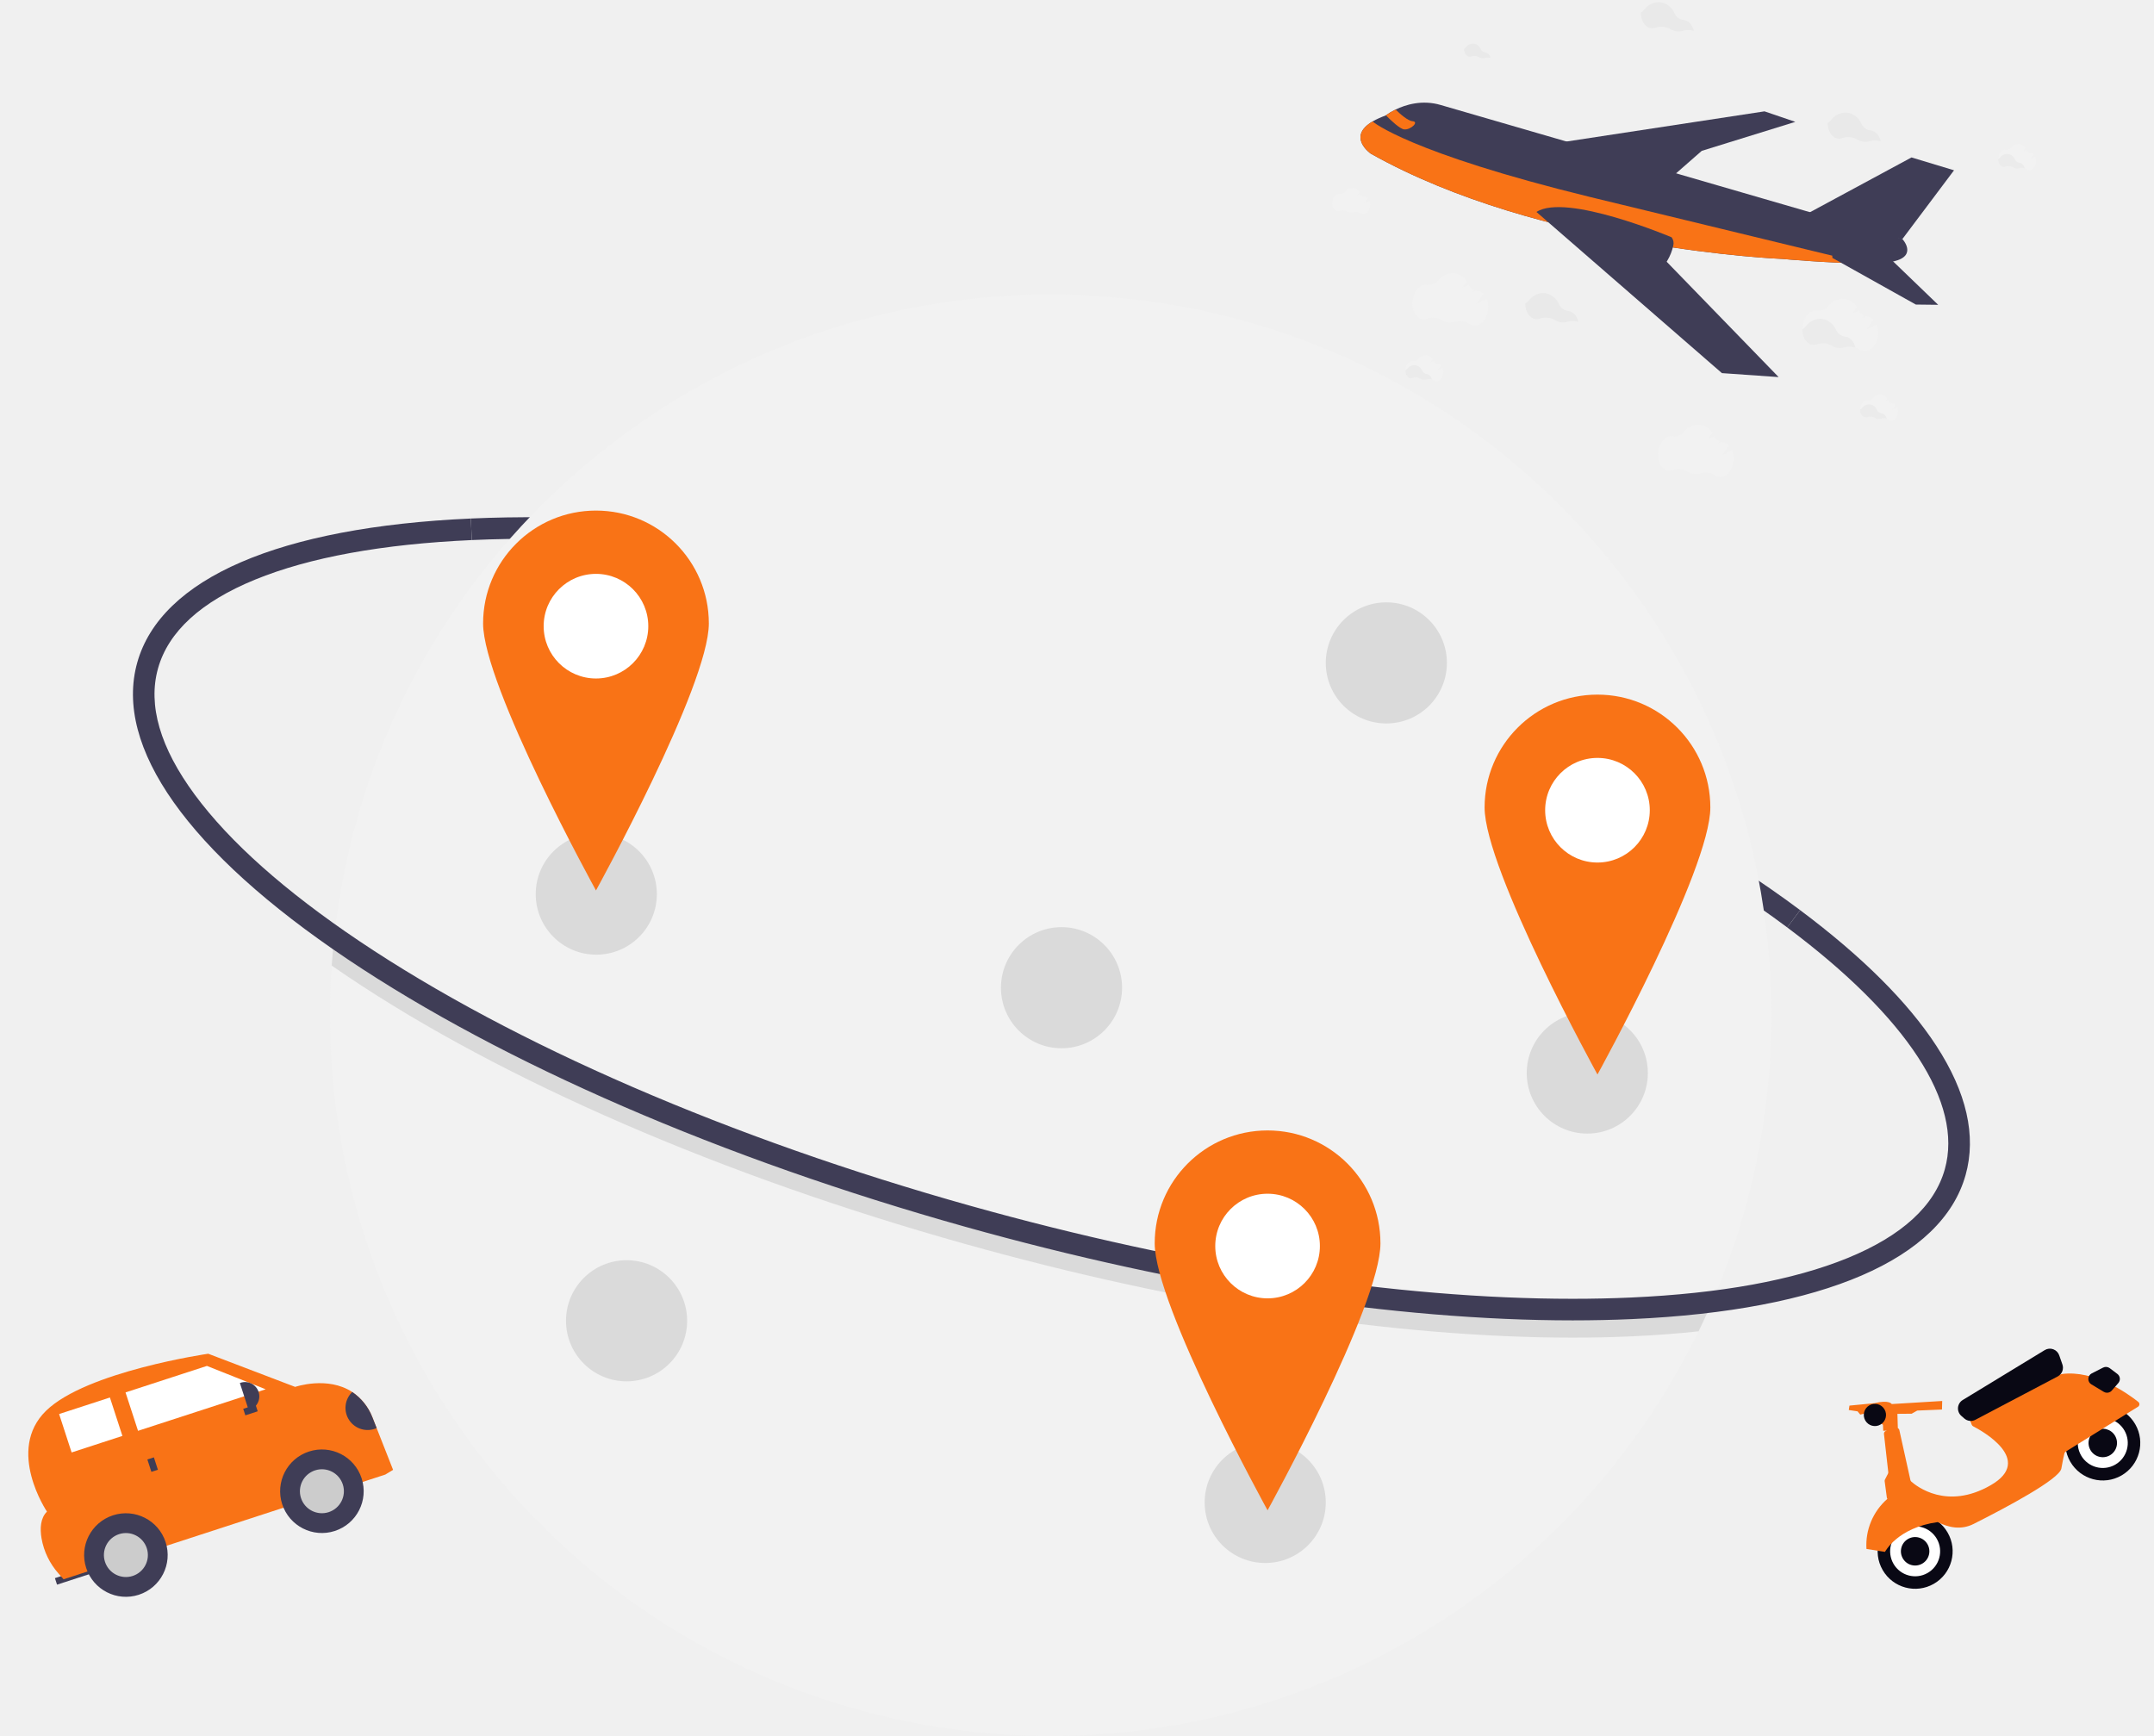
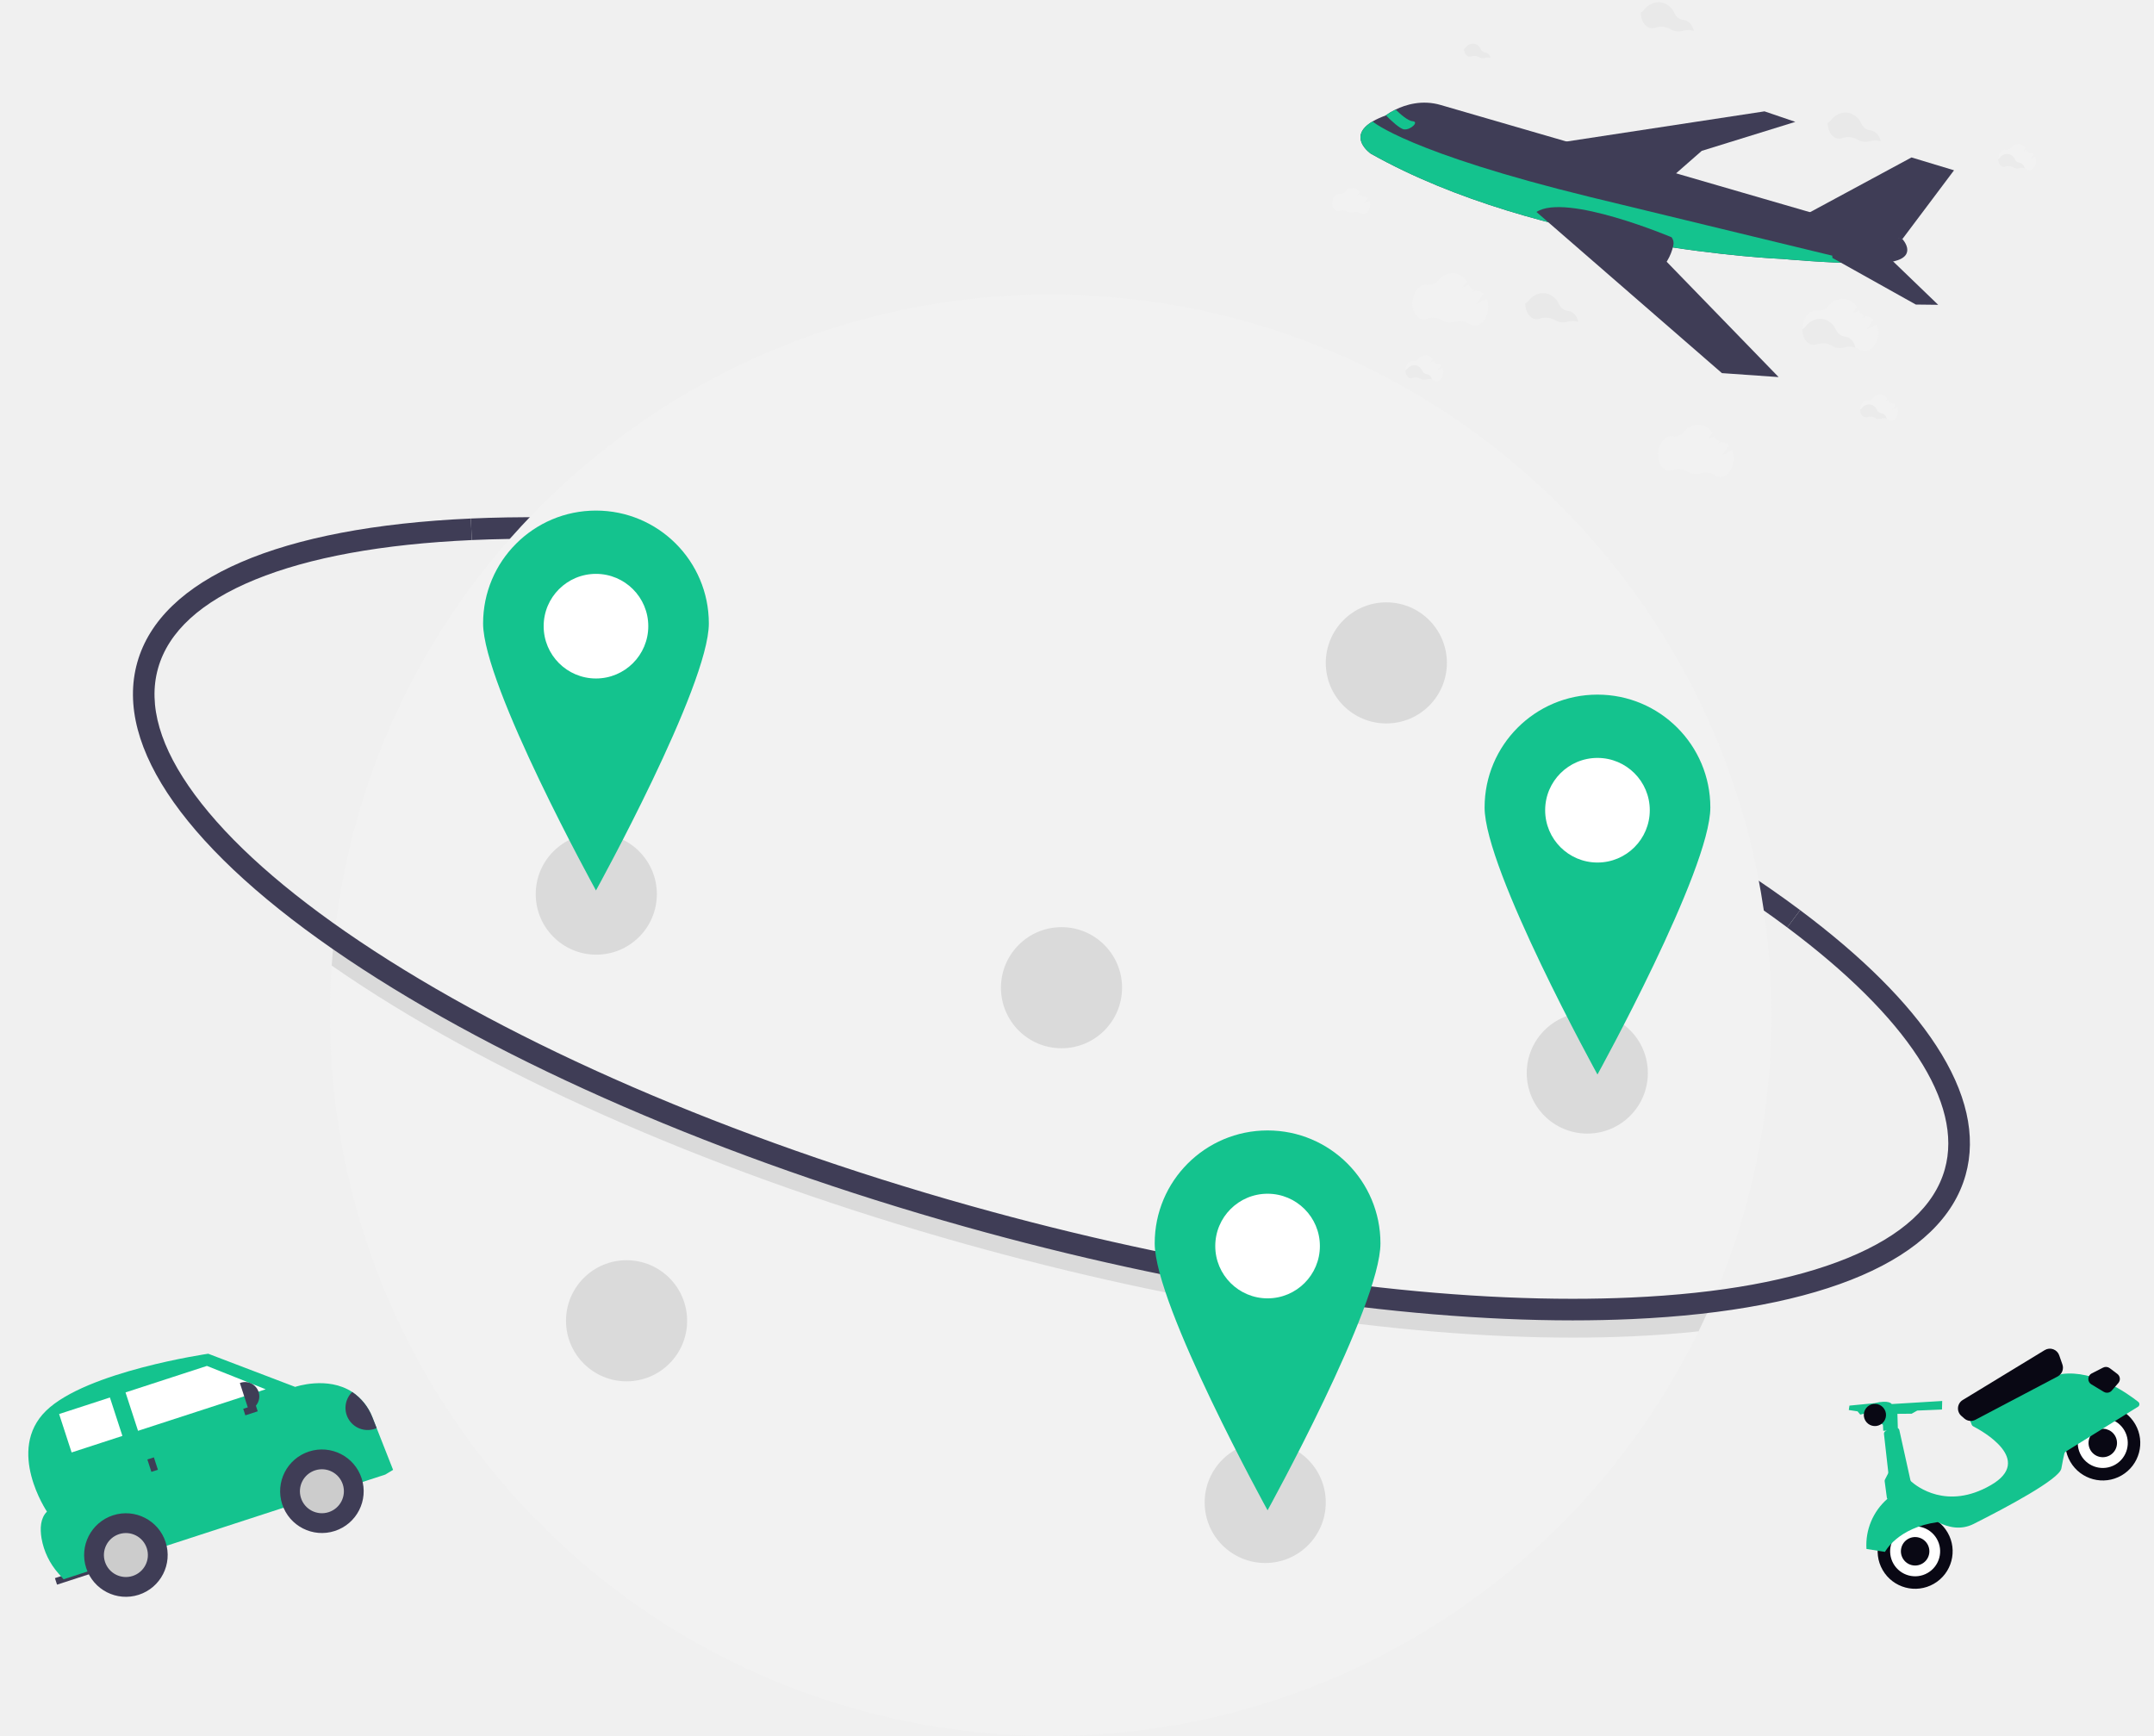
<svg xmlns="http://www.w3.org/2000/svg" width="1070.574" height="862.856" viewBox="0 0 1070.574 862.856" role="img" artist="Katerina Limpitsouni" source="https://undraw.co/">
  <g transform="translate(-481.593 -133.021)">
    <path d="M1176.822,531.313c-75.795-56.663-194.508-110.246-325.7-147.022-119.451-33.48-235.958-49.645-328.087-45.517l-.48-10.714c93.227-4.175,210.944,12.126,331.457,45.9,132.415,37.114,252.415,91.335,329.227,148.754Z" transform="translate(193.053 62.688)" fill="#3f3d56" />
    <path d="M1212.932,644.491A356.891,356.891,0,0,1,1182.046,790.2q-2.557,5.758-5.33,11.411A358.247,358.247,0,0,1,496.541,644.491q0-12.436.847-24.676.4-6.225,1.04-12.375c19.727-189.6,184.479-330.533,374.842-320.661s339.653,167.095,339.663,357.715Z" transform="translate(149.073 -6.845)" fill="#f2f2f2" />
    <path d="M1181.514,588.413q-2.557,5.758-5.33,11.411-15.7,1.7-33.052,2.477c-9.577.429-19.434.643-29.5.643-87.962,0-193.823-16.237-301.968-46.546C691.139,522.62,582.1,475.368,504.631,423.344q-3.959-2.655-7.775-5.319.4-6.225,1.04-12.375,6.161,4.392,12.709,8.793c76.561,51.4,184.5,98.15,303.952,131.632,107.2,30.05,212.065,46.147,299.018,46.147q14.912,0,29.074-.633Q1163.272,590.655,1181.514,588.413Z" transform="translate(149.607 194.945)" opacity="0.1" style="isolation:isolate" />
    <path d="M1175.7,726.224c-87.959,0-193.826-16.236-301.967-46.546C753.216,645.9,644.176,598.645,566.7,546.623,487.61,493.515,450.524,441.184,462.271,399.271s70.63-67.345,165.8-71.611l.48,10.714c-44.444,1.991-80.664,8.6-107.653,19.634-26.924,11.009-43.175,25.866-48.3,44.157s1.035,39.429,18.316,62.828c17.323,23.456,44.832,47.924,81.768,72.726,76.553,51.4,184.5,98.154,303.95,131.634C983.834,699.4,1088.689,715.5,1175.65,715.5q14.9,0,29.068-.633c44.445-1.993,80.664-8.6,107.655-19.634,26.923-11.009,43.175-25.865,48.3-44.157,9.2-32.843-18.613-75.519-78.336-120.166l6.423-8.589c30.731,22.975,53.479,45.621,67.615,67.309,15.152,23.251,20.072,44.9,14.623,64.34-11.748,41.914-70.632,67.344-165.8,71.609C1195.621,726.008,1185.772,726.224,1175.7,726.224Z" transform="translate(87.533 63.091)" fill="#3f3d56" />
    <circle cx="30.1" cy="30.1" r="30.1" transform="translate(747.857 547.345)" opacity="0.1" style="isolation:isolate" />
    <circle cx="30.1" cy="30.1" r="30.1" transform="translate(1080.329 849.715)" opacity="0.1" style="isolation:isolate" />
    <circle cx="30.1" cy="30.1" r="30.1" transform="translate(979.079 593.863)" opacity="0.1" style="isolation:isolate" />
    <circle cx="30.1" cy="30.1" r="30.1" transform="translate(762.908 759.415)" opacity="0.1" style="isolation:isolate" />
    <circle cx="30.1" cy="30.1" r="30.1" transform="translate(1140.525 432.417)" opacity="0.1" style="isolation:isolate" />
    <circle cx="30.1" cy="30.1" r="30.1" transform="translate(1240.403 636.278)" opacity="0.1" style="isolation:isolate" />
    <g transform="translate(1055.503 694.91)">
      <circle cx="39.678" cy="39.678" r="39.678" transform="translate(16.418 17.786)" fill="#fff" />
-       <path d="M726.918,286.191a56.1,56.1,0,0,0-56.1,56.1c0,30.98,56.1,132.715,56.1,132.715s56.1-101.728,56.1-132.715a56.1,56.1,0,0,0-56.1-56.1Zm0,83.459a26,26,0,1,1,26-26A26,26,0,0,1,726.918,369.65Z" transform="translate(-670.822 -286.191)" fill="#F97316" />
+       <path d="M726.918,286.191a56.1,56.1,0,0,0-56.1,56.1c0,30.98,56.1,132.715,56.1,132.715s56.1-101.728,56.1-132.715a56.1,56.1,0,0,0-56.1-56.1Zm0,83.459a26,26,0,1,1,26-26A26,26,0,0,1,726.918,369.65Z" transform="translate(-670.822 -286.191)" fill="#14C38E" />
    </g>
    <circle cx="39.678" cy="39.678" r="39.678" transform="translate(738.125 404.59)" fill="#fff" />
-     <path d="M580.917,326.191a56.1,56.1,0,0,0-56.1,56.1c0,30.98,56.1,132.715,56.1,132.715s56.1-101.728,56.1-132.715a56.1,56.1,0,0,0-56.1-56.1Zm0,83.459a26,26,0,1,1,26-26,26,26,0,0,1-26,26Z" transform="translate(196.884 60.613)" fill="#F97316" />
+     <path d="M580.917,326.191a56.1,56.1,0,0,0-56.1,56.1c0,30.98,56.1,132.715,56.1,132.715s56.1-101.728,56.1-132.715a56.1,56.1,0,0,0-56.1-56.1Zm0,83.459a26,26,0,1,1,26-26,26,26,0,0,1-26,26Z" transform="translate(196.884 60.613)" fill="#14C38E" />
    <circle cx="39.678" cy="39.678" r="39.678" transform="translate(1235.883 496.07)" fill="#fff" />
-     <path d="M765.918,360.191a56.1,56.1,0,0,0-56.1,56.1c0,30.98,56.1,132.715,56.1,132.715s56.1-101.728,56.1-132.715a56.1,56.1,0,0,0-56.1-56.1Zm0,83.459a26,26,0,1,1,26-26A26,26,0,0,1,765.918,443.65Z" transform="translate(509.644 118.094)" fill="#F97316" style="isolation:isolate" />
+     <path d="M765.918,360.191a56.1,56.1,0,0,0-56.1,56.1c0,30.98,56.1,132.715,56.1,132.715s56.1-101.728,56.1-132.715a56.1,56.1,0,0,0-56.1-56.1Zm0,83.459a26,26,0,1,1,26-26A26,26,0,0,1,765.918,443.65Z" transform="translate(509.644 118.094)" fill="#14C38E" style="isolation:isolate" />
    <g transform="translate(1158.227 115.877) rotate(7)">
      <path d="M270.706,50.047c-3.077,1.134-8.48,2.066-14.734,2.815-17,2.041-40.307,2.765-40.307,2.765S95.875,65.562,6.094,28.612c0,0-13.059-6.846-.945-16.06a39.456,39.456,0,0,1,5.926-3.615l.148-.148a31.453,31.453,0,0,1,4.45-3.429C20.325,2.352,28.178-1.212,37.738.4L273.54,38.54S282.153,45.818,270.706,50.047Z" transform="translate(9.918 63.628)" fill="#3f3d56" />
      <path d="M0,35.023,49.363,0,71.12,3.763,49.817,40.8S.567,41.195,0,35.023Z" transform="translate(233.642 61.367)" fill="#3f3d56" />
      <path d="M0,27.576,98.327,0l15.849,3.313L69.759,23.293,55.879,38.824Z" transform="translate(109.364 47.537)" fill="#3f3d56" />
-       <path d="M255.972,40.31c-17,2.041-40.307,2.765-40.307,2.765S95.875,53.01,6.094,16.06c0,0-13.059-6.846-.945-16.06l.041.17S24.563,13.263,117.124,24.194Z" transform="translate(9.918 76.18)" fill="#F97316" />
+       <path d="M255.972,40.31c-17,2.041-40.307,2.765-40.307,2.765S95.875,53.01,6.094,16.06c0,0-13.059-6.846-.945-16.06l.041.17S24.563,13.263,117.124,24.194Z" transform="translate(9.918 76.18)" fill="#14C38E" />
      <path d="M.212,5.322l43.96,17.949,11.043-1.225L28.921,2.283S-2.883-4.5.212,5.322Z" transform="translate(249.874 110.412)" fill="#3f3d56" />
-       <path d="M9.891,9.28C7.794,9.315,2.988,5.8,0,3.429A31.455,31.455,0,0,1,4.45,0c2.409,1.848,6.695,4.84,9.078,4.723C16.97,4.582,13.049,9.223,9.891,9.28Z" transform="translate(21.158 68.988)" fill="#F97316" />
+       <path d="M9.891,9.28C7.794,9.315,2.988,5.8,0,3.429A31.455,31.455,0,0,1,4.45,0c2.409,1.848,6.695,4.84,9.078,4.723C16.97,4.582,13.049,9.223,9.891,9.28Z" transform="translate(21.158 68.988)" fill="#14C38E" />
      <path d="M129.464,70.916,101.24,72.393,21.885,18.886,7.155,8.951,0,4.123c13.424-11.336,68.194,4.3,68.194,4.3a4.833,4.833,0,0,1,1.335,3.98,24.6,24.6,0,0,1-2.072,7.9c-.132.315-.214.482-.214.482Z" transform="translate(101.296 106.863)" fill="#3f3d56" />
      <path d="M27.289,12.127a9.133,9.133,0,0,0-5.281.573,7.756,7.756,0,0,1-6.339,0,8.883,8.883,0,0,0-7.46.145,4.639,4.639,0,0,1-2.148.539C3.039,13.383.523,10.335,0,6.317A5.749,5.749,0,0,0,1.512,4.689,9.1,9.1,0,0,1,9.113,0a9.033,9.033,0,0,1,7.57,4.629,5.826,5.826,0,0,0,5.023,2.762h.079C24.19,7.384,26.275,9.312,27.289,12.127Z" transform="translate(101.309 150.521)" opacity="0.03" />
      <path d="M36.522,10.744l-4.9,3.1,2.966-5.394a4.833,4.833,0,0,0-2.954-1.055h-.079a5.418,5.418,0,0,1-1.014-.076L28.889,8.37,29.6,7.079a5.914,5.914,0,0,1-2.9-2.2L23.737,6.764l1.871-3.407A8.669,8.669,0,0,0,18.966,0a9.1,9.1,0,0,0-7.6,4.692A5.687,5.687,0,0,1,6.326,7.4H6.163C2.759,7.4,0,11.258,0,16.019s2.759,8.619,6.163,8.619A4.6,4.6,0,0,0,8.307,24.1a8.9,8.9,0,0,1,7.46-.145,7.781,7.781,0,0,0,6.342,0A8.9,8.9,0,0,1,29.5,24.1a4.634,4.634,0,0,0,2.126.526c3.4,0,6.163-3.857,6.163-8.619A10.948,10.948,0,0,0,36.522,10.744Z" transform="translate(239.527 135.198)" fill="#f2f2f2" />
      <path d="M27.289,12.127a9.132,9.132,0,0,0-5.281.573,7.757,7.757,0,0,1-6.339,0,8.883,8.883,0,0,0-7.46.145,4.641,4.641,0,0,1-2.148.539C3.039,13.383.523,10.335,0,6.317A5.751,5.751,0,0,0,1.511,4.689,9.1,9.1,0,0,1,9.113,0a9.033,9.033,0,0,1,7.57,4.629,5.826,5.826,0,0,0,5.038,2.762H21.8C24.19,7.384,26.275,9.312,27.289,12.127Z" transform="translate(239.549 146.427)" opacity="0.03" />
      <path d="M36.522,10.744l-4.9,3.1,2.966-5.394a4.833,4.833,0,0,0-2.954-1.055h-.079a5.421,5.421,0,0,1-1.014-.076L28.889,8.37,29.6,7.079a5.914,5.914,0,0,1-2.9-2.2L23.737,6.764l1.871-3.407A8.669,8.669,0,0,0,18.966,0a9.1,9.1,0,0,0-7.6,4.692A5.687,5.687,0,0,1,6.326,7.4H6.163C2.759,7.4,0,11.258,0,16.019s2.759,8.619,6.163,8.619A4.6,4.6,0,0,0,8.307,24.1a8.9,8.9,0,0,1,7.46-.145,7.781,7.781,0,0,0,6.342.016,8.9,8.9,0,0,1,7.391.142,4.636,4.636,0,0,0,2.126.526c3.4,0,6.163-3.858,6.163-8.619A10.949,10.949,0,0,0,36.522,10.744Z" transform="translate(45.539 146.137)" fill="#f2f2f2" />
      <path d="M27.289,12.127a9.132,9.132,0,0,0-5.281.573,7.756,7.756,0,0,1-6.339,0,8.883,8.883,0,0,0-7.46.145,4.639,4.639,0,0,1-2.148.538C3.039,13.383.523,10.335,0,6.317A5.751,5.751,0,0,0,1.511,4.689,9.1,9.1,0,0,1,9.113,0a9.033,9.033,0,0,1,7.57,4.629,5.825,5.825,0,0,0,5.038,2.762H21.8C24.19,7.384,26.275,9.312,27.289,12.127Z" transform="translate(239.549 43.141)" opacity="0.03" />
      <path d="M18.195,5.344,15.754,6.89,17.234,4.2a2.4,2.4,0,0,0-1.474-.529h-.038a3,3,0,0,1-.507-.038l-.825.523.353-.63a2.947,2.947,0,0,1-1.445-1.1l-1.477.945.945-1.7A4.317,4.317,0,0,0,9.453,0,4.5,4.5,0,0,0,5.674,2.34,2.834,2.834,0,0,1,3.155,3.691H3.073C1.376,3.691,0,5.618,0,7.992s1.376,4.3,3.073,4.3a2.305,2.305,0,0,0,1.071-.268,4.431,4.431,0,0,1,3.722-.072,3.876,3.876,0,0,0,3.149,0,4.434,4.434,0,0,1,3.687.072,2.336,2.336,0,0,0,1.058.261c1.7,0,3.073-1.924,3.073-4.3a5.486,5.486,0,0,0-.639-2.642Z" transform="translate(0 110.251)" fill="#f2f2f2" />
      <path d="M13.616,6.056a4.522,4.522,0,0,0-2.636.287,3.917,3.917,0,0,1-1.574.334,3.862,3.862,0,0,1-1.59-.343,4.44,4.44,0,0,0-3.722.076,2.292,2.292,0,0,1-1.068.268C1.518,6.676.261,5.155,0,3.152A2.959,2.959,0,0,0,.756,2.34,4.528,4.528,0,0,1,4.535,0,4.547,4.547,0,0,1,8.313,2.311a2.9,2.9,0,0,0,2.519,1.376h.041A3.169,3.169,0,0,1,13.616,6.056Z" transform="translate(55.668 31.748)" opacity="0.03" />
      <path d="M18.195,5.344,15.754,6.89,17.234,4.2a2.4,2.4,0,0,0-1.474-.529h-.038a3,3,0,0,1-.507-.038l-.825.523.353-.63a2.948,2.948,0,0,1-1.445-1.1l-1.477.945.945-1.7A4.317,4.317,0,0,0,9.453,0,4.5,4.5,0,0,0,5.674,2.34,2.834,2.834,0,0,1,3.155,3.691H3.073C1.376,3.691,0,5.618,0,7.992s1.376,4.3,3.073,4.3a2.3,2.3,0,0,0,1.071-.268,4.431,4.431,0,0,1,3.722-.072,3.877,3.877,0,0,0,3.149,0,4.434,4.434,0,0,1,3.687.072,2.336,2.336,0,0,0,1.058.261c1.7,0,3.073-1.924,3.073-4.3a5.485,5.485,0,0,0-.639-2.642Z" transform="translate(272.963 180.153)" fill="#f2f2f2" />
      <path d="M13.616,6.056a4.522,4.522,0,0,0-2.636.287,3.915,3.915,0,0,1-1.574.334,3.861,3.861,0,0,1-1.59-.343,4.44,4.44,0,0,0-3.722.076,2.29,2.29,0,0,1-1.067.268C1.518,6.676.261,5.155,0,3.152A2.958,2.958,0,0,0,.756,2.34,4.528,4.528,0,0,1,4.534,0,4.547,4.547,0,0,1,8.313,2.311a2.9,2.9,0,0,0,2.519,1.376h.041A3.169,3.169,0,0,1,13.616,6.056Z" transform="translate(272.947 185.733)" opacity="0.03" />
      <path d="M18.195,5.344,15.754,6.89,17.234,4.2a2.4,2.4,0,0,0-1.474-.529h-.038a3,3,0,0,1-.507-.038l-.825.523.353-.63a2.948,2.948,0,0,1-1.445-1.1l-1.477.945.945-1.7A4.317,4.317,0,0,0,9.453,0,4.5,4.5,0,0,0,5.674,2.34,2.834,2.834,0,0,1,3.155,3.691H3.073C1.376,3.691,0,5.618,0,7.992s1.376,4.3,3.073,4.3a2.305,2.305,0,0,0,1.071-.268,4.431,4.431,0,0,1,3.722-.073,3.876,3.876,0,0,0,3.149,0,4.434,4.434,0,0,1,3.687.072,2.337,2.337,0,0,0,1.058.261c1.7,0,3.073-1.924,3.073-4.3A5.485,5.485,0,0,0,18.195,5.344Z" transform="translate(46.237 188.34)" fill="#f2f2f2" />
      <path d="M13.616,6.056a4.521,4.521,0,0,0-2.636.287,3.915,3.915,0,0,1-1.574.334,3.861,3.861,0,0,1-1.59-.343,4.44,4.44,0,0,0-3.722.076,2.291,2.291,0,0,1-1.068.268C1.518,6.676.261,5.155,0,3.152A2.958,2.958,0,0,0,.756,2.34,4.528,4.528,0,0,1,4.535,0,4.547,4.547,0,0,1,8.313,2.311a2.9,2.9,0,0,0,2.519,1.376h.041A3.17,3.17,0,0,1,13.616,6.056Z" transform="translate(46.221 193.92)" opacity="0.03" />
      <path d="M36.522,10.744l-4.9,3.1,2.966-5.394a4.834,4.834,0,0,0-2.954-1.055h-.079a5.42,5.42,0,0,1-1.014-.076L28.889,8.37,29.6,7.079a5.914,5.914,0,0,1-2.9-2.2L23.737,6.764l1.87-3.407A8.668,8.668,0,0,0,18.966,0a9.1,9.1,0,0,0-7.6,4.692A5.687,5.687,0,0,1,6.326,7.4H6.163C2.759,7.4,0,11.258,0,16.019s2.759,8.619,6.163,8.619A4.6,4.6,0,0,0,8.307,24.1a8.9,8.9,0,0,1,7.46-.145,7.781,7.781,0,0,0,6.342.016,8.9,8.9,0,0,1,7.391.142,4.636,4.636,0,0,0,2.126.526c3.4,0,6.163-3.857,6.163-8.619A10.948,10.948,0,0,0,36.522,10.744Z" transform="translate(175.871 206)" fill="#f2f2f2" />
      <path d="M27.289,12.127a9.132,9.132,0,0,0-5.281.573,7.756,7.756,0,0,1-6.339,0,8.883,8.883,0,0,0-7.46.145,4.639,4.639,0,0,1-2.148.538C3.039,13.383.523,10.335,0,6.317A5.75,5.75,0,0,0,1.511,4.689,9.1,9.1,0,0,1,9.113,0a9.033,9.033,0,0,1,7.57,4.629,5.826,5.826,0,0,0,5.038,2.762H21.8C24.19,7.384,26.275,9.312,27.289,12.127Z" transform="translate(140.671 0)" opacity="0.03" />
      <path d="M18.195,5.344,15.754,6.89,17.235,4.2a2.4,2.4,0,0,0-1.474-.529h-.038a3,3,0,0,1-.507-.038l-.825.523.353-.63a2.947,2.947,0,0,1-1.445-1.1l-1.477.945.944-1.7A4.317,4.317,0,0,0,9.453,0,4.5,4.5,0,0,0,5.675,2.34,2.834,2.834,0,0,1,3.155,3.691H3.074C1.376,3.691,0,5.618,0,7.992s1.376,4.3,3.074,4.3a2.3,2.3,0,0,0,1.071-.268,4.43,4.43,0,0,1,3.722-.072,3.877,3.877,0,0,0,3.149,0,4.433,4.433,0,0,1,3.687.072,2.336,2.336,0,0,0,1.058.261c1.7,0,3.073-1.924,3.073-4.3a5.488,5.488,0,0,0-.639-2.642Z" transform="translate(325.866 48.211)" fill="#f2f2f2" />
      <path d="M13.6,6.056a4.522,4.522,0,0,0-2.636.287,3.918,3.918,0,0,1-1.575.334,3.86,3.86,0,0,1-1.574-.343,4.44,4.44,0,0,0-3.722.076,2.292,2.292,0,0,1-1.068.268C1.518,6.676.261,5.155,0,3.152A2.958,2.958,0,0,0,.756,2.34,4.528,4.528,0,0,1,4.535,0,4.546,4.546,0,0,1,8.313,2.311a2.9,2.9,0,0,0,2.5,1.376h.041A3.169,3.169,0,0,1,13.6,6.056Z" transform="translate(325.866 53.791)" opacity="0.03" />
    </g>
    <g transform="matrix(0.951, -0.309, 0.309, 0.951, 481.593, 835.259)">
      <rect width="21.444" height="3.404" transform="translate(0.566 86.595)" fill="#3f3d56" />
-       <path d="M177.055,87.357l-4.424,1.023-168.15.09L2.968,84.948A35.559,35.559,0,0,1,.354,65.72c.724-4.866,2.539-9.7,6.661-11.8,0,0-10.107-35.316,15.016-47.782s85.475-2.084,85.475-2.084L143.5,33.084s16.978-.305,26.2,11.178a26.954,26.954,0,0,1,5.638,14.845l.364,5.973Z" transform="translate(0 0)" fill="#F97316" />
+       <path d="M177.055,87.357l-4.424,1.023-168.15.09L2.968,84.948A35.559,35.559,0,0,1,.354,65.72c.724-4.866,2.539-9.7,6.661-11.8,0,0-10.107-35.316,15.016-47.782s85.475-2.084,85.475-2.084L143.5,33.084s16.978-.305,26.2,11.178a26.954,26.954,0,0,1,5.638,14.845l.364,5.973Z" transform="translate(0 0)" fill="#14C38E" />
      <circle cx="20.763" cy="20.763" r="20.763" transform="translate(119.36 65.762)" fill="#3f3d56" />
      <circle cx="10.928" cy="10.928" r="10.928" transform="translate(129.194 75.598)" fill="#ccc" />
      <circle cx="20.763" cy="20.763" r="20.763" transform="translate(16.904 65.817)" fill="#3f3d56" />
      <circle cx="10.928" cy="10.928" r="10.928" transform="translate(26.739 75.652)" fill="#ccc" />
      <path d="M66.726,20.072,16.5,20.095H10.366L.014,20.1v-.756l-.007-9.1L0,.023H6.887L13.018.014,23.879.007H30.01L42.548,0Z" transform="translate(62.472 9.618)" fill="#fff" />
      <path d="M26.56,20.079.014,20.094.007,14.885v-9.1L0,.014H3.887L10.018.007,26.553,0Z" transform="translate(27.754 9.648)" fill="#fff" />
      <rect width="3.404" height="6.467" transform="translate(62.494 44.699)" fill="#3f3d56" />
      <rect width="3.404" height="6.467" transform="matrix(0.001, 1, -1, 0.001, 122.053, 35.474)" fill="#3f3d56" />
      <path d="M0,0H.374A7.114,7.114,0,0,1,7.488,7.114h0A7.114,7.114,0,0,1,.375,14.228H0V0Z" transform="translate(117.968 22.748)" fill="#3f3d56" />
      <path d="M12.186,20.818A11,11,0,0,1,6.184,0a26.954,26.954,0,0,1,5.638,14.845Z" transform="translate(163.515 44.262)" fill="#3f3d56" />
    </g>
    <g transform="translate(1376.292 845.835) rotate(-30)">
      <circle cx="18.638" cy="18.638" r="18.638" transform="translate(109.417 60.396)" fill="#090814" />
      <circle cx="12.425" cy="12.425" r="12.425" transform="translate(115.629 66.609)" fill="#fff" />
      <circle cx="7.075" cy="7.075" r="7.075" transform="translate(120.979 71.958)" fill="#090814" />
      <circle cx="18.638" cy="18.638" r="18.638" transform="translate(1.733 60.396)" fill="#090814" />
      <circle cx="12.425" cy="12.425" r="12.425" transform="translate(7.945 66.609)" fill="#fff" />
-       <path d="M153.55,70.171c-2.426-6.119-10.91-24.816-26.02-31a1.481,1.481,0,0,0-.362-.1L78.706,32.129a1.48,1.48,0,0,0-1.67,1.229L76.186,38.6a1.479,1.479,0,0,0,.214,1.035c2.461,3.817,18.234,29.734-7.024,29.734S37.158,51.3,36.053,48.106a1.5,1.5,0,0,1-.014-.928l7.655-24.246a1.47,1.47,0,0,0-.159-1.225L46.9,15.455l6.164,3.489,3.193.038,10.9,5.695,2.219-3.624L46.9,9.843s.038-2.6-7.21-4.666L28.3,0,26.921,1.726l3.451,2.761.345,2.071,2.416.69,4.832,9.319-1.381,2.671,1.677.818-.48-.11A1.477,1.477,0,0,0,36.1,20.8l-7.614,17.45a1.5,1.5,0,0,1-.556.652l-2.713,1.75a1.474,1.474,0,0,0-.566.68l-3.1,7.514a1.48,1.48,0,0,0-.1.718A30.481,30.481,0,0,0,0,65.925l7.248,5.867s11.362-7.351,30.138.3c3.265,5.08,8.025,9.295,14.9,9.692,18.123,1.049,48.151,2.085,51.6-2.057,2.526-3.034,4.283-4.925,5.046-5.722a1.49,1.49,0,0,1,1.022-.456L152.217,72.2a1.481,1.481,0,0,0,1.329-2.026Z" fill="#F97316" />
+       <path d="M153.55,70.171c-2.426-6.119-10.91-24.816-26.02-31a1.481,1.481,0,0,0-.362-.1L78.706,32.129a1.48,1.48,0,0,0-1.67,1.229L76.186,38.6a1.479,1.479,0,0,0,.214,1.035c2.461,3.817,18.234,29.734-7.024,29.734S37.158,51.3,36.053,48.106a1.5,1.5,0,0,1-.014-.928l7.655-24.246a1.47,1.47,0,0,0-.159-1.225L46.9,15.455l6.164,3.489,3.193.038,10.9,5.695,2.219-3.624L46.9,9.843s.038-2.6-7.21-4.666L28.3,0,26.921,1.726l3.451,2.761.345,2.071,2.416.69,4.832,9.319-1.381,2.671,1.677.818-.48-.11A1.477,1.477,0,0,0,36.1,20.8l-7.614,17.45a1.5,1.5,0,0,1-.556.652l-2.713,1.75a1.474,1.474,0,0,0-.566.68l-3.1,7.514a1.48,1.48,0,0,0-.1.718A30.481,30.481,0,0,0,0,65.925l7.248,5.867s11.362-7.351,30.138.3c3.265,5.08,8.025,9.295,14.9,9.692,18.123,1.049,48.151,2.085,51.6-2.057,2.526-3.034,4.283-4.925,5.046-5.722a1.49,1.49,0,0,1,1.022-.456L152.217,72.2a1.481,1.481,0,0,0,1.329-2.026Z" fill="#14C38E" />
      <circle cx="5.522" cy="5.522" r="5.522" transform="translate(31.415 4.828)" fill="#090814" />
      <path d="M51.732,14.556c-.066,0-.131,0-.2,0L5.362,12.765A4.888,4.888,0,0,1,.9,9.451L.271,7.612A4.915,4.915,0,0,1,4.806,1.1L52.512,0a4.913,4.913,0,0,1,4.939,5.833l-.9,4.722a4.884,4.884,0,0,1-4.822,4Z" transform="translate(73.641 24.635)" fill="#090814" />
      <circle cx="7.075" cy="7.075" r="7.075" transform="translate(13.295 71.958)" fill="#090814" />
      <path d="M6.61,12.551a3.1,3.1,0,0,1-2.72-1.608l-3.5-6.33A3.065,3.065,0,0,1,.48,1.461,3.064,3.064,0,0,1,3.276,0L9.623.329a3.135,3.135,0,0,1,2.706,1.895l1.853,4.383a3.111,3.111,0,0,1-1.85,4.152l-4.7,1.622a3.078,3.078,0,0,1-1.018.173Z" transform="translate(137.314 46.34)" fill="#090814" />
    </g>
  </g>
</svg>
